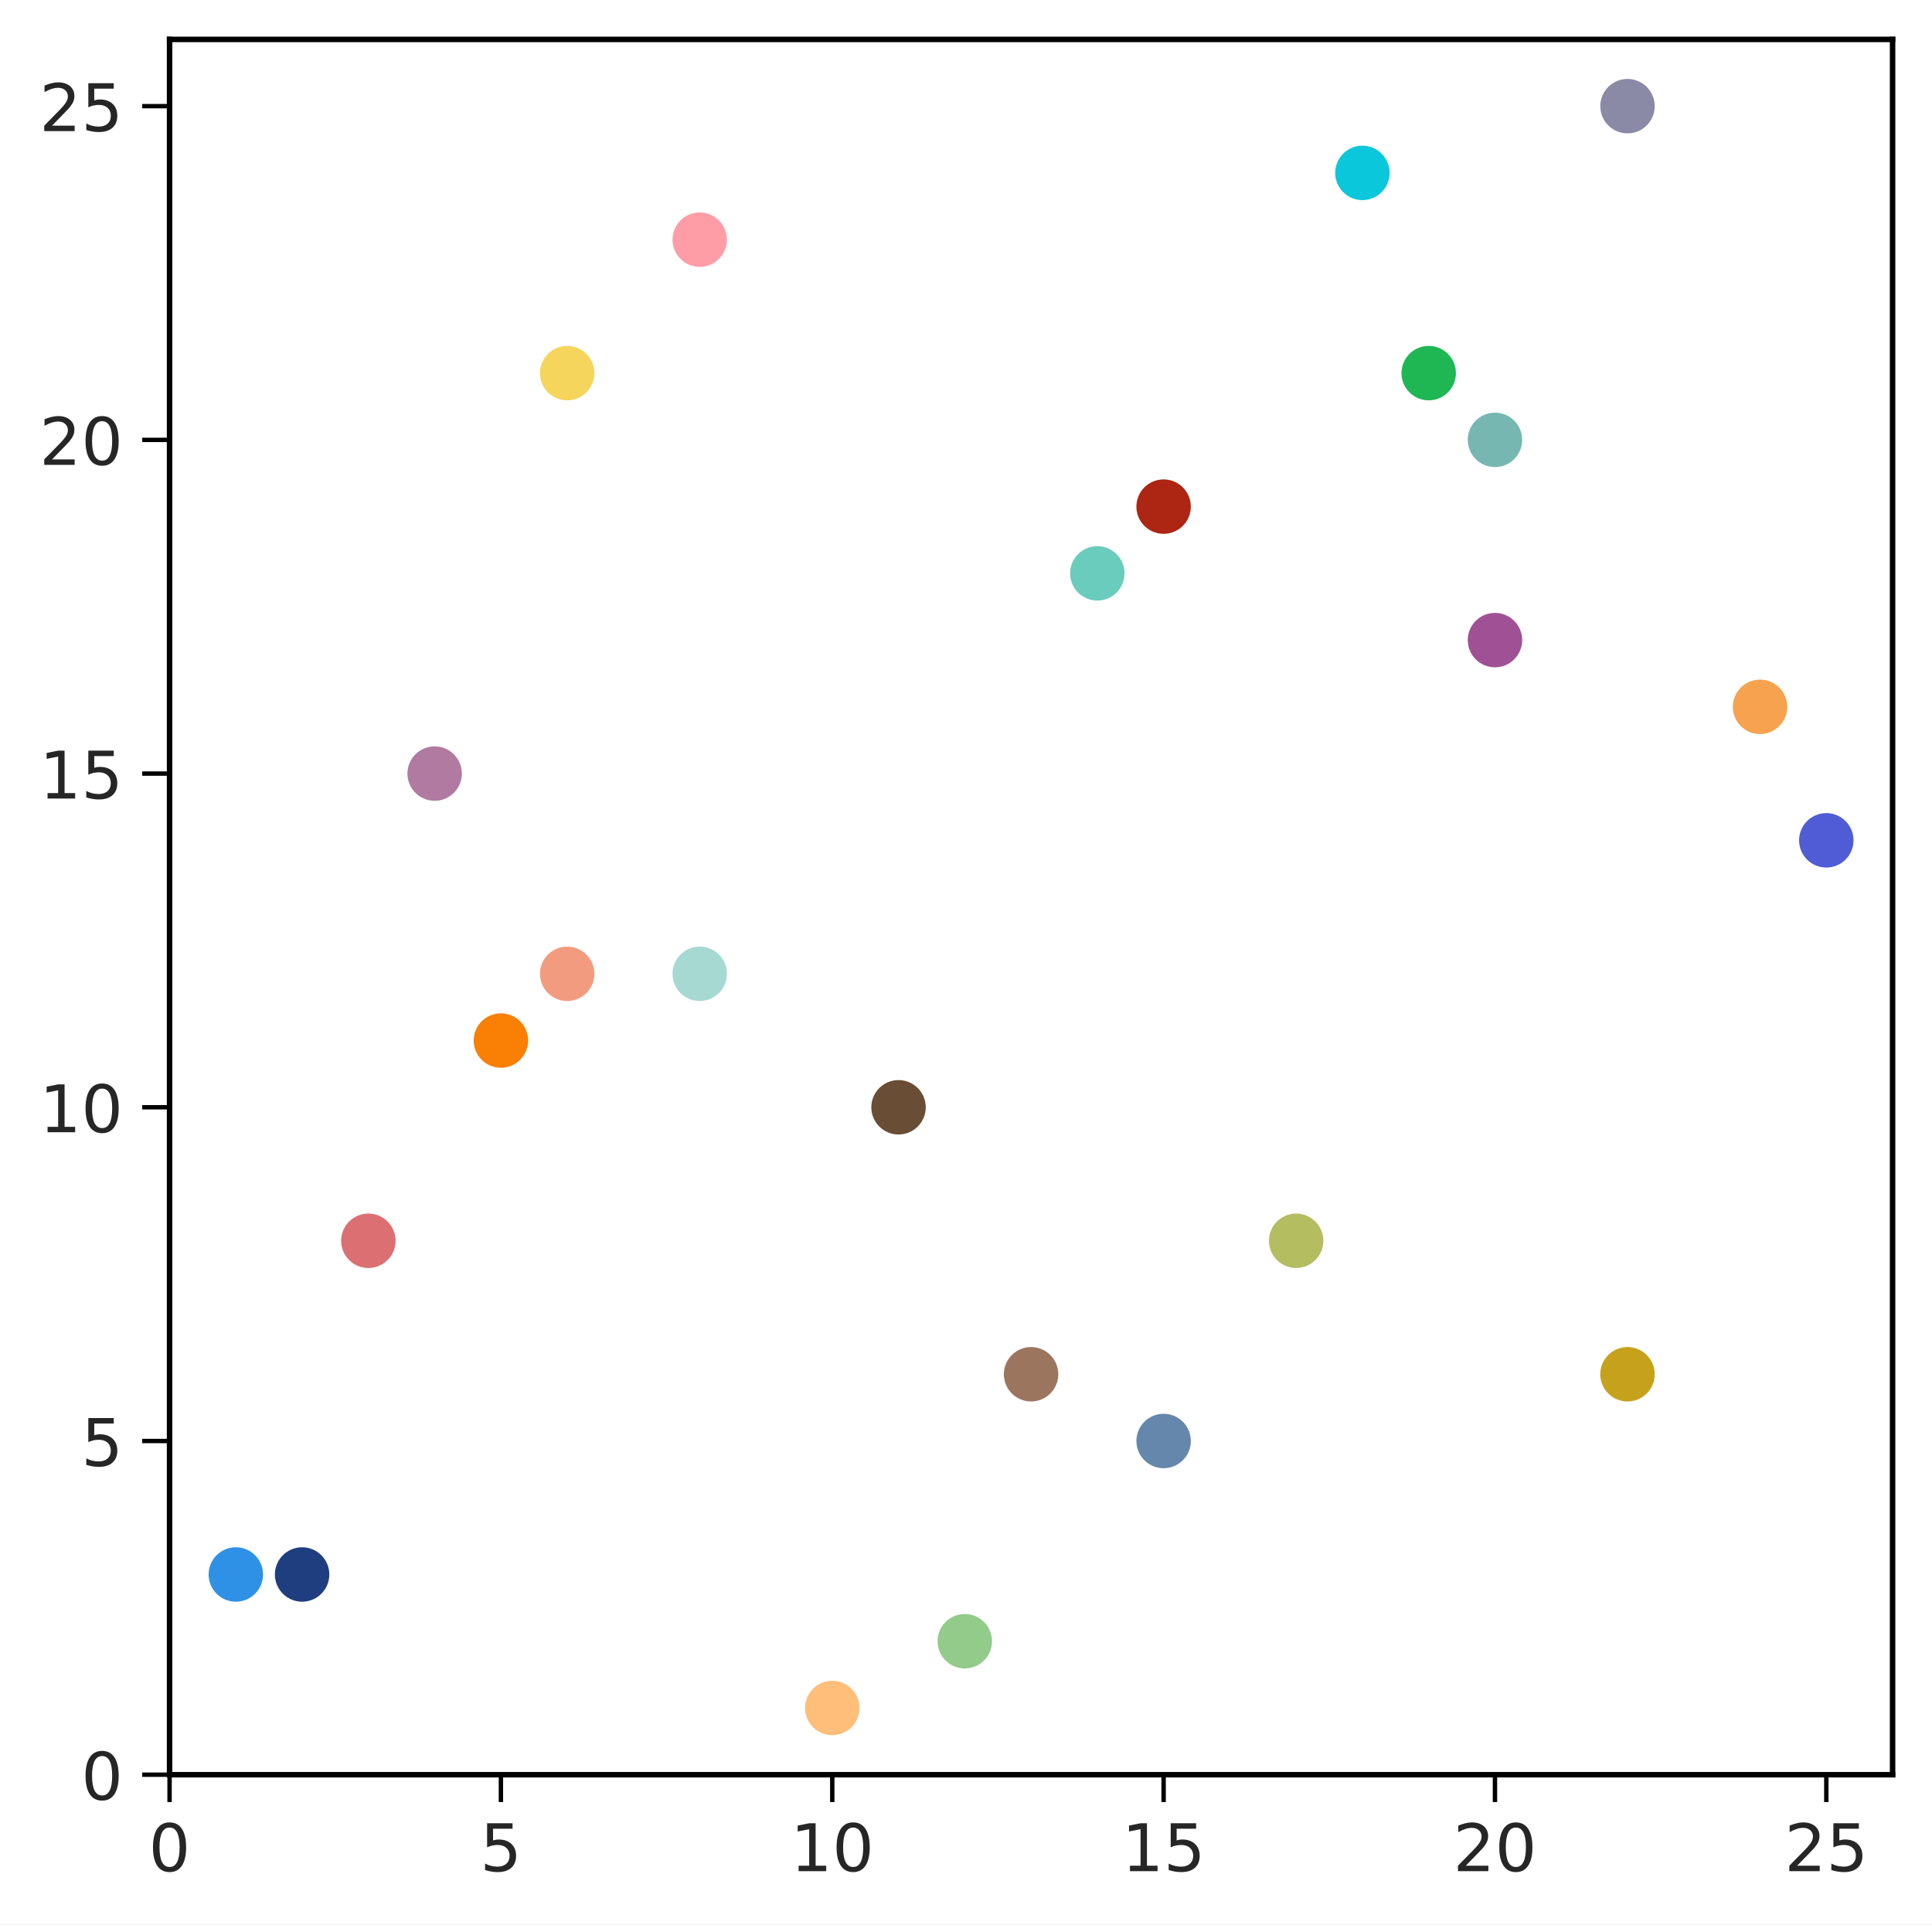
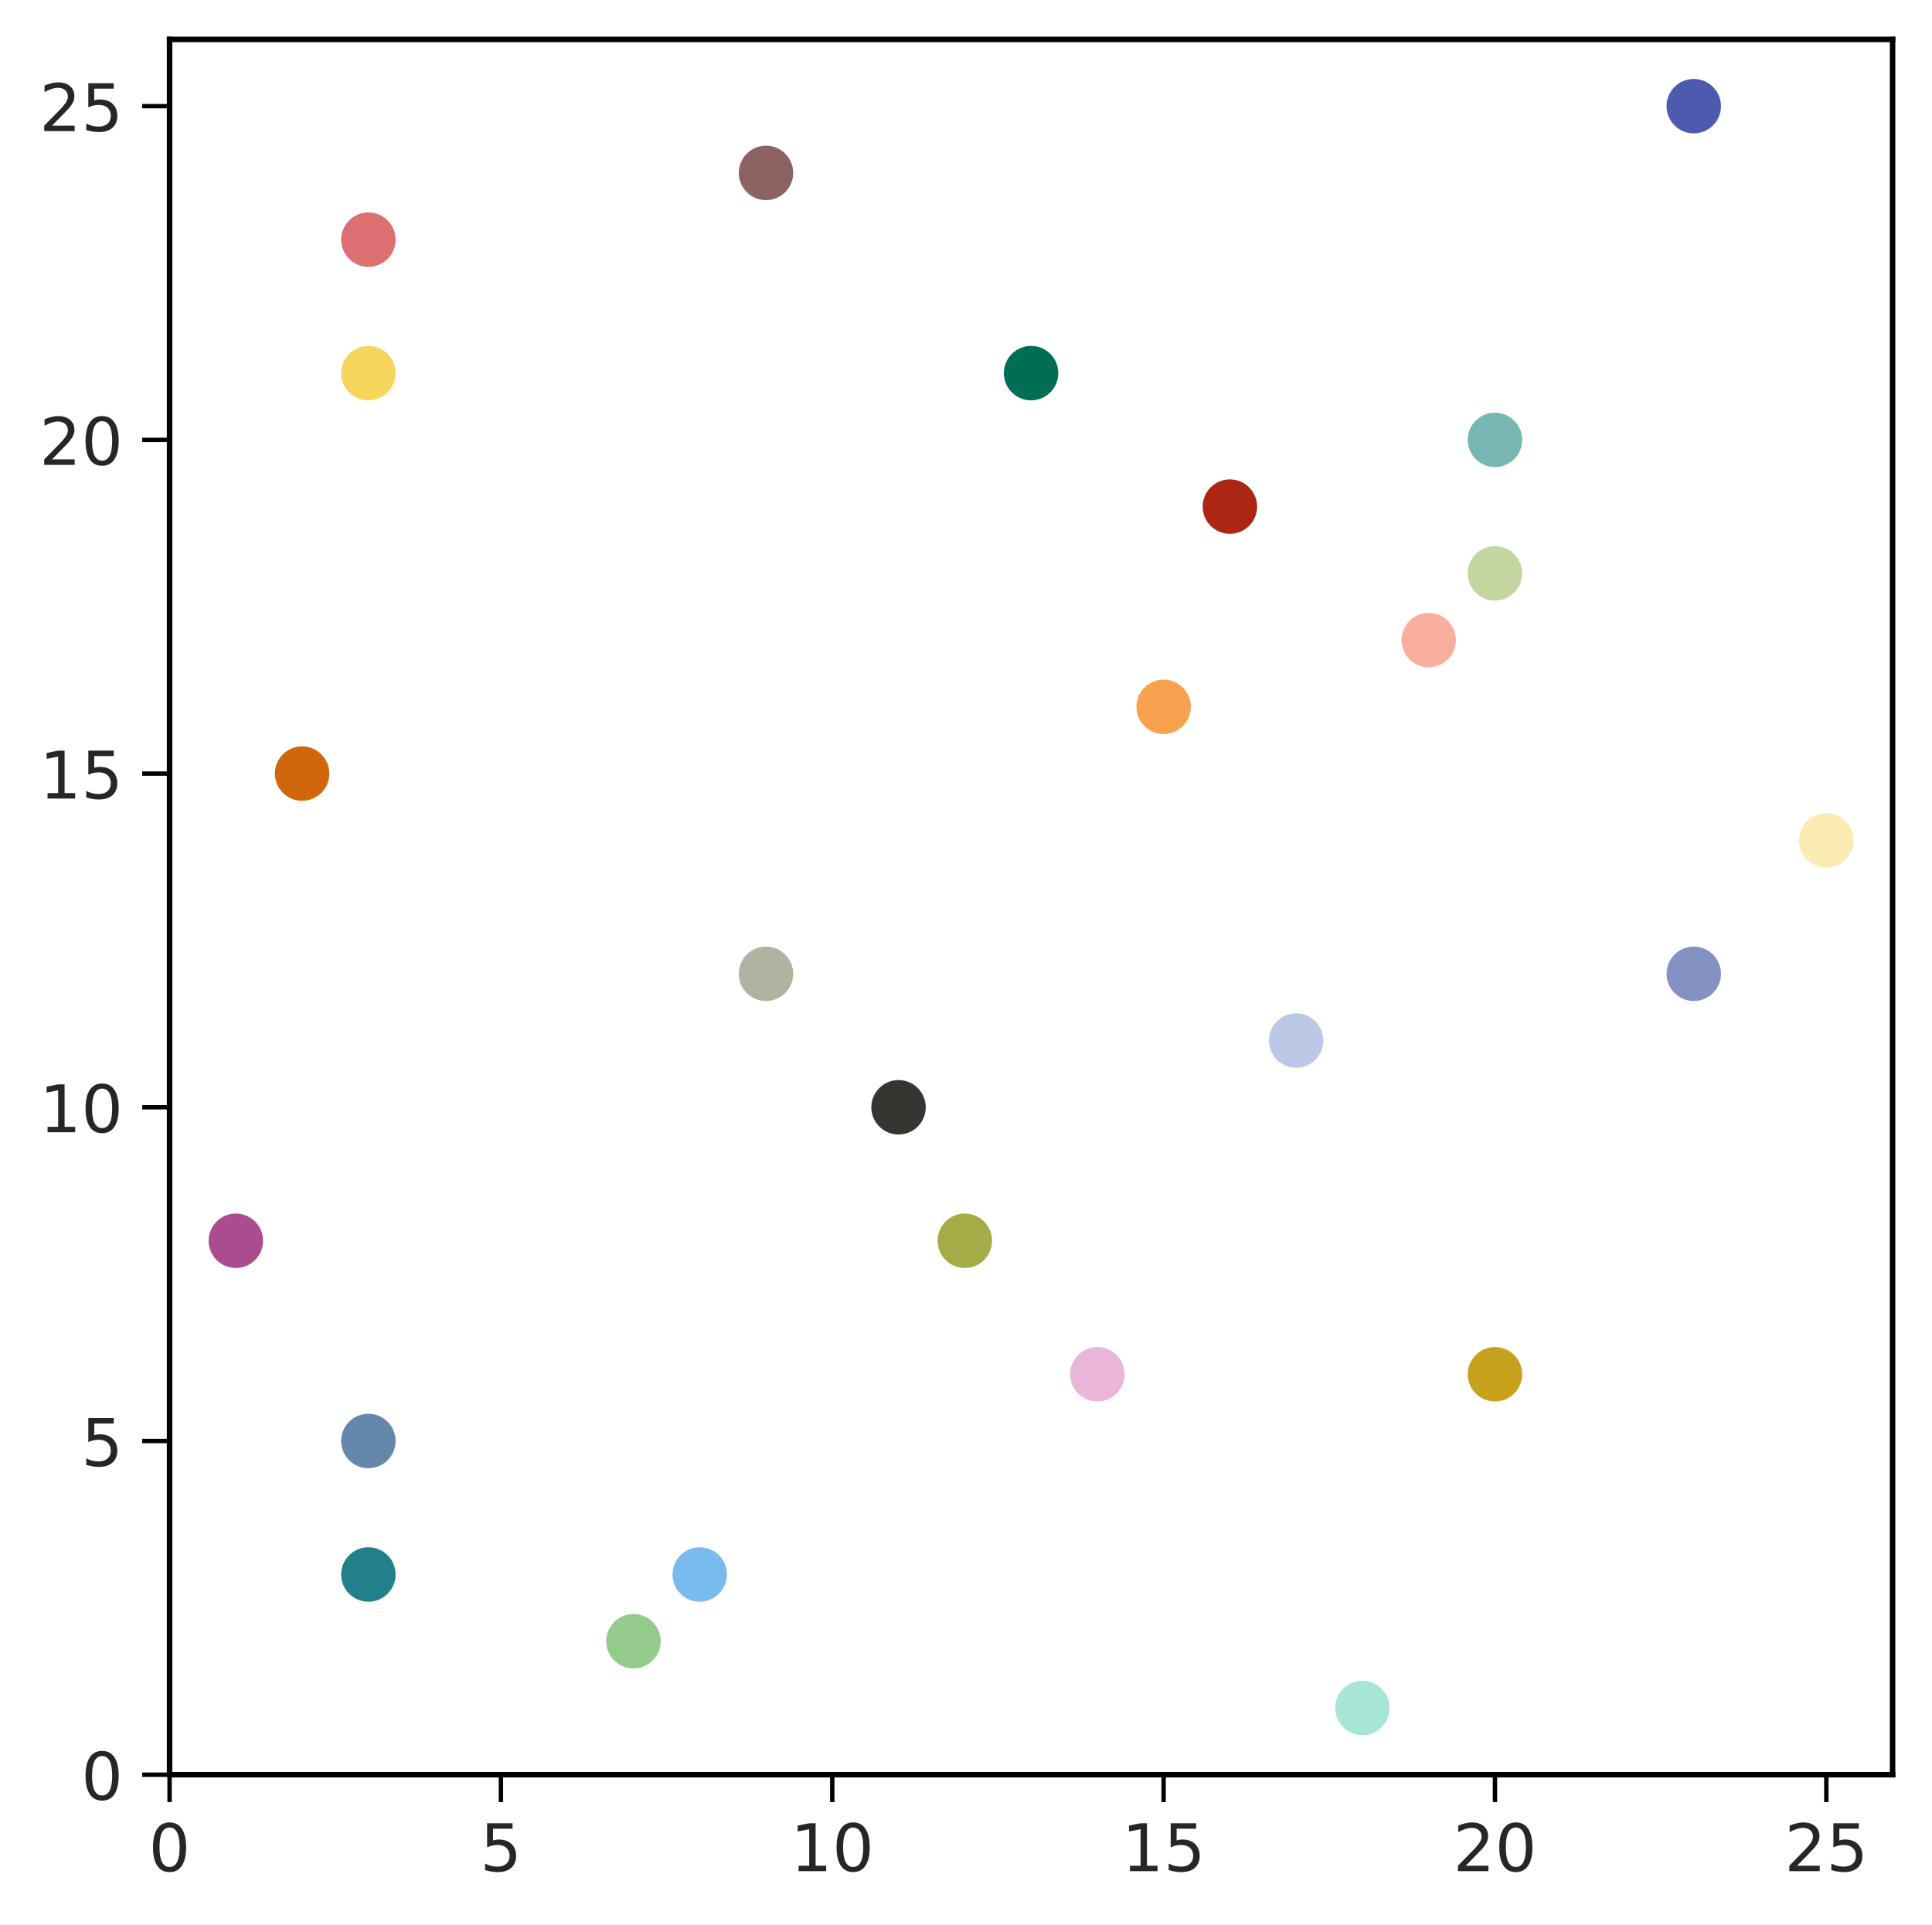
<svg xmlns="http://www.w3.org/2000/svg" xmlns:xlink="http://www.w3.org/1999/xlink" width="352.86pt" height="351.454pt" viewBox="0 0 352.86 351.454" version="1.1">
  <defs>
    <style type="text/css">*{stroke-linejoin: round; stroke-linecap: butt}</style>
  </defs>
  <g id="figure_1">
    <g id="patch_1">
      <path d="M 0 351.454  L 352.86 351.454  L 352.86 0  L 0 0  z " style="fill: #ffffff" />
    </g>
    <g id="axes_1">
      <g id="patch_2">
        <path d="M 30.97 324.14  L 345.66 324.14  L 345.66 7.2  L 30.97 7.2  z " style="fill: #ffffff" />
      </g>
      <g id="matplotlib.axis_1">
        <g id="xtick_1">
          <g id="line2d_1">
            <defs>
-               <path id="m3c205844ce" d="M 0 0  L 0 5  " style="stroke: #000000; stroke-width: 0.8" />
+               <path id="mf5a646b218" d="M 0 0  L 0 5  " style="stroke: #000000; stroke-width: 0.8" />
            </defs>
            <g>
-               <use xlink:href="#m3c205844ce" x="30.97" y="324.14" style="stroke: #000000; stroke-width: 0.8" />
+               <use xlink:href="#mf5a646b218" x="30.97" y="324.14" style="stroke: #000000; stroke-width: 0.8" />
            </g>
          </g>
          <g id="text_1">
            <g style="fill: #262626" transform="translate(27.1525 341.7581) scale(0.12 -0.12)">
              <defs>
                <path id="DejaVuSans-30" d="M 2034 4250  Q 1547 4250 1301 3770  Q 1056 3291 1056 2328  Q 1056 1369 1301 889  Q 1547 409 2034 409  Q 2525 409 2770 889  Q 3016 1369 3016 2328  Q 3016 3291 2770 3770  Q 2525 4250 2034 4250  z M 2034 4750  Q 2819 4750 3233 4129  Q 3647 3509 3647 2328  Q 3647 1150 3233 529  Q 2819 -91 2034 -91  Q 1250 -91 836 529  Q 422 1150 422 2328  Q 422 3509 836 4129  Q 1250 4750 2034 4750  z " transform="scale(0.015625)" />
              </defs>
              <use xlink:href="#DejaVuSans-30" />
            </g>
          </g>
        </g>
        <g id="xtick_2">
          <g id="line2d_2">
            <g>
-               <use xlink:href="#m3c205844ce" x="91.487" y="324.14" style="stroke: #000000; stroke-width: 0.8" />
+               <use xlink:href="#mf5a646b218" x="91.487" y="324.14" style="stroke: #000000; stroke-width: 0.8" />
            </g>
          </g>
          <g id="text_2">
            <g style="fill: #262626" transform="translate(87.66981 341.7581) scale(0.12 -0.12)">
              <defs>
                <path id="DejaVuSans-35" d="M 691 4666  L 3169 4666  L 3169 4134  L 1269 4134  L 1269 2991  Q 1406 3038 1543 3061  Q 1681 3084 1819 3084  Q 2600 3084 3056 2656  Q 3513 2228 3513 1497  Q 3513 744 3044 326  Q 2575 -91 1722 -91  Q 1428 -91 1123 -41  Q 819 9 494 109  L 494 744  Q 775 591 1075 516  Q 1375 441 1709 441  Q 2250 441 2565 725  Q 2881 1009 2881 1497  Q 2881 1984 2565 2268  Q 2250 2553 1709 2553  Q 1456 2553 1204 2497  Q 953 2441 691 2322  L 691 4666  z " transform="scale(0.015625)" />
              </defs>
              <use xlink:href="#DejaVuSans-35" />
            </g>
          </g>
        </g>
        <g id="xtick_3">
          <g id="line2d_3">
            <g>
-               <use xlink:href="#m3c205844ce" x="152.005" y="324.14" style="stroke: #000000; stroke-width: 0.8" />
+               <use xlink:href="#mf5a646b218" x="152.005" y="324.14" style="stroke: #000000; stroke-width: 0.8" />
            </g>
          </g>
          <g id="text_3">
            <g style="fill: #262626" transform="translate(144.3696 341.7581) scale(0.12 -0.12)">
              <defs>
                <path id="DejaVuSans-31" d="M 794 531  L 1825 531  L 1825 4091  L 703 3866  L 703 4441  L 1819 4666  L 2450 4666  L 2450 531  L 3481 531  L 3481 0  L 794 0  L 794 531  z " transform="scale(0.015625)" />
              </defs>
              <use xlink:href="#DejaVuSans-31" />
              <use xlink:href="#DejaVuSans-30" transform="translate(63.62305 0)" />
            </g>
          </g>
        </g>
        <g id="xtick_4">
          <g id="line2d_4">
            <g>
-               <use xlink:href="#m3c205844ce" x="212.522" y="324.14" style="stroke: #000000; stroke-width: 0.8" />
+               <use xlink:href="#mf5a646b218" x="212.522" y="324.14" style="stroke: #000000; stroke-width: 0.8" />
            </g>
          </g>
          <g id="text_4">
            <g style="fill: #262626" transform="translate(204.8869 341.7581) scale(0.12 -0.12)">
              <use xlink:href="#DejaVuSans-31" />
              <use xlink:href="#DejaVuSans-35" transform="translate(63.62305 0)" />
            </g>
          </g>
        </g>
        <g id="xtick_5">
          <g id="line2d_5">
            <g>
-               <use xlink:href="#m3c205844ce" x="273.039" y="324.14" style="stroke: #000000; stroke-width: 0.8" />
+               <use xlink:href="#mf5a646b218" x="273.039" y="324.14" style="stroke: #000000; stroke-width: 0.8" />
            </g>
          </g>
          <g id="text_5">
            <g style="fill: #262626" transform="translate(265.4042 341.7581) scale(0.12 -0.12)">
              <defs>
                <path id="DejaVuSans-32" d="M 1228 531  L 3431 531  L 3431 0  L 469 0  L 469 531  Q 828 903 1448 1529  Q 2069 2156 2228 2338  Q 2531 2678 2651 2914  Q 2772 3150 2772 3378  Q 2772 3750 2511 3984  Q 2250 4219 1831 4219  Q 1534 4219 1204 4116  Q 875 4013 500 3803  L 500 4441  Q 881 4594 1212 4672  Q 1544 4750 1819 4750  Q 2544 4750 2975 4387  Q 3406 4025 3406 3419  Q 3406 3131 3298 2873  Q 3191 2616 2906 2266  Q 2828 2175 2409 1742  Q 1991 1309 1228 531  z " transform="scale(0.015625)" />
              </defs>
              <use xlink:href="#DejaVuSans-32" />
              <use xlink:href="#DejaVuSans-30" transform="translate(63.62305 0)" />
            </g>
          </g>
        </g>
        <g id="xtick_6">
          <g id="line2d_6">
            <g>
-               <use xlink:href="#m3c205844ce" x="333.557" y="324.14" style="stroke: #000000; stroke-width: 0.8" />
+               <use xlink:href="#mf5a646b218" x="333.557" y="324.14" style="stroke: #000000; stroke-width: 0.8" />
            </g>
          </g>
          <g id="text_6">
            <g style="fill: #262626" transform="translate(325.9215 341.7581) scale(0.12 -0.12)">
              <use xlink:href="#DejaVuSans-32" />
              <use xlink:href="#DejaVuSans-35" transform="translate(63.62305 0)" />
            </g>
          </g>
        </g>
      </g>
      <g id="matplotlib.axis_2">
        <g id="ytick_1">
          <g id="line2d_7">
            <defs>
-               <path id="mda94329cf9" d="M 0 0  L -5 0  " style="stroke: #000000; stroke-width: 0.8" />
+               <path id="ma8ce82a202" d="M 0 0  L -5 0  " style="stroke: #000000; stroke-width: 0.8" />
            </defs>
            <g>
-               <use xlink:href="#mda94329cf9" x="30.97" y="324.14" style="stroke: #000000; stroke-width: 0.8" />
+               <use xlink:href="#ma8ce82a202" x="30.97" y="324.14" style="stroke: #000000; stroke-width: 0.8" />
            </g>
          </g>
          <g id="text_7">
            <g style="fill: #262626" transform="translate(14.835 328.6991) scale(0.12 -0.12)">
              <use xlink:href="#DejaVuSans-30" />
            </g>
          </g>
        </g>
        <g id="ytick_2">
          <g id="line2d_8">
            <g>
-               <use xlink:href="#mda94329cf9" x="30.97" y="263.19" style="stroke: #000000; stroke-width: 0.8" />
+               <use xlink:href="#ma8ce82a202" x="30.97" y="263.19" style="stroke: #000000; stroke-width: 0.8" />
            </g>
          </g>
          <g id="text_8">
            <g style="fill: #262626" transform="translate(14.835 267.7491) scale(0.12 -0.12)">
              <use xlink:href="#DejaVuSans-35" />
            </g>
          </g>
        </g>
        <g id="ytick_3">
          <g id="line2d_9">
            <g>
-               <use xlink:href="#mda94329cf9" x="30.97" y="202.24" style="stroke: #000000; stroke-width: 0.8" />
+               <use xlink:href="#ma8ce82a202" x="30.97" y="202.24" style="stroke: #000000; stroke-width: 0.8" />
            </g>
          </g>
          <g id="text_9">
            <g style="fill: #262626" transform="translate(7.2 206.7991) scale(0.12 -0.12)">
              <use xlink:href="#DejaVuSans-31" />
              <use xlink:href="#DejaVuSans-30" transform="translate(63.62305 0)" />
            </g>
          </g>
        </g>
        <g id="ytick_4">
          <g id="line2d_10">
            <g>
-               <use xlink:href="#mda94329cf9" x="30.97" y="141.29" style="stroke: #000000; stroke-width: 0.8" />
+               <use xlink:href="#ma8ce82a202" x="30.97" y="141.29" style="stroke: #000000; stroke-width: 0.8" />
            </g>
          </g>
          <g id="text_10">
            <g style="fill: #262626" transform="translate(7.2 145.8491) scale(0.12 -0.12)">
              <use xlink:href="#DejaVuSans-31" />
              <use xlink:href="#DejaVuSans-35" transform="translate(63.62305 0)" />
            </g>
          </g>
        </g>
        <g id="ytick_5">
          <g id="line2d_11">
            <g>
-               <use xlink:href="#mda94329cf9" x="30.97" y="80.34" style="stroke: #000000; stroke-width: 0.8" />
+               <use xlink:href="#ma8ce82a202" x="30.97" y="80.34" style="stroke: #000000; stroke-width: 0.8" />
            </g>
          </g>
          <g id="text_11">
            <g style="fill: #262626" transform="translate(7.2 84.89906) scale(0.12 -0.12)">
              <use xlink:href="#DejaVuSans-32" />
              <use xlink:href="#DejaVuSans-30" transform="translate(63.62305 0)" />
            </g>
          </g>
        </g>
        <g id="ytick_6">
          <g id="line2d_12">
            <g>
-               <use xlink:href="#mda94329cf9" x="30.97" y="19.39" style="stroke: #000000; stroke-width: 0.8" />
+               <use xlink:href="#ma8ce82a202" x="30.97" y="19.39" style="stroke: #000000; stroke-width: 0.8" />
            </g>
          </g>
          <g id="text_12">
            <g style="fill: #262626" transform="translate(7.2 23.94906) scale(0.12 -0.12)">
              <use xlink:href="#DejaVuSans-32" />
              <use xlink:href="#DejaVuSans-35" transform="translate(63.62305 0)" />
            </g>
          </g>
        </g>
      </g>
      <g id="PathCollection_1">
        <defs>
-           <path id="C0_0_3cd80a7e54" d="M 0 4.472  C 1.186 4.472 2.324 4.001 3.162 3.162  C 4.001 2.324 4.472 1.186 4.472 -0  C 4.472 -1.186 4.001 -2.324 3.162 -3.162  C 2.324 -4.001 1.186 -4.472 0 -4.472  C -1.186 -4.472 -2.324 -4.001 -3.162 -3.162  C -4.001 -2.324 -4.472 -1.186 -4.472 0  C -4.472 1.186 -4.001 2.324 -3.162 3.162  C -2.324 4.001 -1.186 4.472 0 4.472  z " />
+           <path id="C0_0_05e1dbb84c" d="M 0 4.472  C 1.186 4.472 2.324 4.001 3.162 3.162  C 4.001 2.324 4.472 1.186 4.472 -0  C 4.472 -1.186 4.001 -2.324 3.162 -3.162  C 2.324 -4.001 1.186 -4.472 0 -4.472  C -1.186 -4.472 -2.324 -4.001 -3.162 -3.162  C -4.001 -2.324 -4.472 -1.186 -4.472 0  C -4.472 1.186 -4.001 2.324 -3.162 3.162  C -2.324 4.001 -1.186 4.472 0 4.472  z " />
        </defs>
-         <g clip-path="url(#p34b7e17261)">
-           <use xlink:href="#C0_0_3cd80a7e54" x="212.522" y="92.53" style="fill: #ad2513; stroke: #ad2513" />
-         </g>
-         <g clip-path="url(#p34b7e17261)">
-           <use xlink:href="#C0_0_3cd80a7e54" x="43.073" y="287.57" style="fill: #2e91e5; stroke: #2e91e5" />
-         </g>
-         <g clip-path="url(#p34b7e17261)">
-           <use xlink:href="#C0_0_3cd80a7e54" x="79.384" y="141.29" style="fill: #b07aa1; stroke: #b07aa1" />
-         </g>
-         <g clip-path="url(#p34b7e17261)">
-           <use xlink:href="#C0_0_3cd80a7e54" x="127.798" y="43.77" style="fill: #ff9da7; stroke: #ff9da7" />
-         </g>
-         <g clip-path="url(#p34b7e17261)">
-           <use xlink:href="#C0_0_3cd80a7e54" x="248.832" y="31.58" style="fill: #0ac7dc; stroke: #0ac7dc" />
-         </g>
-         <g clip-path="url(#p34b7e17261)">
-           <use xlink:href="#C0_0_3cd80a7e54" x="273.039" y="116.91" style="fill: #a05195; stroke: #a05195" />
-         </g>
-         <g clip-path="url(#p34b7e17261)">
-           <use xlink:href="#C0_0_3cd80a7e54" x="200.418" y="104.72" style="fill: #6accbc; stroke: #6accbc" />
-         </g>
-         <g clip-path="url(#p34b7e17261)">
-           <use xlink:href="#C0_0_3cd80a7e54" x="260.936" y="68.15" style="fill: #1eb754; stroke: #1eb754" />
-         </g>
-         <g clip-path="url(#p34b7e17261)">
-           <use xlink:href="#C0_0_3cd80a7e54" x="152.005" y="311.95" style="fill: #ffbe7a; stroke: #ffbe7a" />
-         </g>
-         <g clip-path="url(#p34b7e17261)">
-           <use xlink:href="#C0_0_3cd80a7e54" x="297.246" y="19.39" style="fill: #8a89a6; stroke: #8a89a6" />
-         </g>
-         <g clip-path="url(#p34b7e17261)">
-           <use xlink:href="#C0_0_3cd80a7e54" x="127.798" y="177.86" style="fill: #a7d9d3; stroke: #a7d9d3" />
-         </g>
-         <g clip-path="url(#p34b7e17261)">
-           <use xlink:href="#C0_0_3cd80a7e54" x="91.487" y="190.05" style="fill: #f97f05; stroke: #f97f05" />
-         </g>
-         <g clip-path="url(#p34b7e17261)">
-           <use xlink:href="#C0_0_3cd80a7e54" x="273.039" y="80.34" style="fill: #76b7b2; stroke: #76b7b2" />
-         </g>
-         <g clip-path="url(#p34b7e17261)">
-           <use xlink:href="#C0_0_3cd80a7e54" x="176.212" y="299.76" style="fill: #92cb8a; stroke: #92cb8a" />
-         </g>
-         <g clip-path="url(#p34b7e17261)">
-           <use xlink:href="#C0_0_3cd80a7e54" x="55.177" y="287.57" style="fill: #1f3e80; stroke: #1f3e80" />
-         </g>
-         <g clip-path="url(#p34b7e17261)">
-           <use xlink:href="#C0_0_3cd80a7e54" x="103.591" y="68.15" style="fill: #f6d55c; stroke: #f6d55c" />
-         </g>
-         <g clip-path="url(#p34b7e17261)">
-           <use xlink:href="#C0_0_3cd80a7e54" x="164.108" y="202.24" style="fill: #694d34; stroke: #694d34" />
-         </g>
-         <g clip-path="url(#p34b7e17261)">
-           <use xlink:href="#C0_0_3cd80a7e54" x="103.591" y="177.86" style="fill: #f39b7f; stroke: #f39b7f" />
-         </g>
-         <g clip-path="url(#p34b7e17261)">
-           <use xlink:href="#C0_0_3cd80a7e54" x="188.315" y="251" style="fill: #9c755f; stroke: #9c755f" />
-         </g>
-         <g clip-path="url(#p34b7e17261)">
-           <use xlink:href="#C0_0_3cd80a7e54" x="67.28" y="226.62" style="fill: #dc6f71; stroke: #dc6f71" />
-         </g>
-         <g clip-path="url(#p34b7e17261)">
-           <use xlink:href="#C0_0_3cd80a7e54" x="321.453" y="129.1" style="fill: #f6a24f; stroke: #f6a24f" />
-         </g>
-         <g clip-path="url(#p34b7e17261)">
-           <use xlink:href="#C0_0_3cd80a7e54" x="212.522" y="263.19" style="fill: #6587ab; stroke: #6587ab" />
-         </g>
-         <g clip-path="url(#p34b7e17261)">
-           <use xlink:href="#C0_0_3cd80a7e54" x="297.246" y="251" style="fill: #c6a11b; stroke: #c6a11b" />
-         </g>
-         <g clip-path="url(#p34b7e17261)">
-           <use xlink:href="#C0_0_3cd80a7e54" x="333.557" y="153.48" style="fill: #4f5cd5; stroke: #4f5cd5" />
-         </g>
-         <g clip-path="url(#p34b7e17261)">
-           <use xlink:href="#C0_0_3cd80a7e54" x="236.729" y="226.62" style="fill: #b5bd61; stroke: #b5bd61" />
+         <g clip-path="url(#pb034ee1463)">
+           <use xlink:href="#C0_0_05e1dbb84c" x="224.625" y="92.53" style="fill: #ad2513; stroke: #ad2513" />
+         </g>
+         <g clip-path="url(#pb034ee1463)">
+           <use xlink:href="#C0_0_05e1dbb84c" x="127.798" y="287.57" style="fill: #7abbef; stroke: #7abbef" />
+         </g>
+         <g clip-path="url(#pb034ee1463)">
+           <use xlink:href="#C0_0_05e1dbb84c" x="55.177" y="141.29" style="fill: #d2660d; stroke: #d2660d" />
+         </g>
+         <g clip-path="url(#pb034ee1463)">
+           <use xlink:href="#C0_0_05e1dbb84c" x="67.28" y="43.77" style="fill: #dc6f71; stroke: #dc6f71" />
+         </g>
+         <g clip-path="url(#pb034ee1463)">
+           <use xlink:href="#C0_0_05e1dbb84c" x="139.901" y="31.58" style="fill: #8d6262; stroke: #8d6262" />
+         </g>
+         <g clip-path="url(#pb034ee1463)">
+           <use xlink:href="#C0_0_05e1dbb84c" x="260.936" y="116.91" style="fill: #faaea0; stroke: #faaea0" />
+         </g>
+         <g clip-path="url(#pb034ee1463)">
+           <use xlink:href="#C0_0_05e1dbb84c" x="273.039" y="104.72" style="fill: #c4d6a0; stroke: #c4d6a0" />
+         </g>
+         <g clip-path="url(#pb034ee1463)">
+           <use xlink:href="#C0_0_05e1dbb84c" x="188.315" y="68.15" style="fill: #006e54; stroke: #006e54" />
+         </g>
+         <g clip-path="url(#pb034ee1463)">
+           <use xlink:href="#C0_0_05e1dbb84c" x="248.832" y="311.95" style="fill: #a7e6d7; stroke: #a7e6d7" />
+         </g>
+         <g clip-path="url(#pb034ee1463)">
+           <use xlink:href="#C0_0_05e1dbb84c" x="309.35" y="19.39" style="fill: #4d5aaf; stroke: #4d5aaf" />
+         </g>
+         <g clip-path="url(#pb034ee1463)">
+           <use xlink:href="#C0_0_05e1dbb84c" x="309.35" y="177.86" style="fill: #8491c3; stroke: #8491c3" />
+         </g>
+         <g clip-path="url(#pb034ee1463)">
+           <use xlink:href="#C0_0_05e1dbb84c" x="236.729" y="190.05" style="fill: #bbc8e6; stroke: #bbc8e6" />
+         </g>
+         <g clip-path="url(#pb034ee1463)">
+           <use xlink:href="#C0_0_05e1dbb84c" x="273.039" y="80.34" style="fill: #76b7b2; stroke: #76b7b2" />
+         </g>
+         <g clip-path="url(#pb034ee1463)">
+           <use xlink:href="#C0_0_05e1dbb84c" x="115.694" y="299.76" style="fill: #92cb8a; stroke: #92cb8a" />
+         </g>
+         <g clip-path="url(#pb034ee1463)">
+           <use xlink:href="#C0_0_05e1dbb84c" x="67.28" y="287.57" style="fill: #22808b; stroke: #22808b" />
+         </g>
+         <g clip-path="url(#pb034ee1463)">
+           <use xlink:href="#C0_0_05e1dbb84c" x="67.28" y="68.15" style="fill: #f6d55c; stroke: #f6d55c" />
+         </g>
+         <g clip-path="url(#pb034ee1463)">
+           <use xlink:href="#C0_0_05e1dbb84c" x="139.901" y="177.86" style="fill: #afb39f; stroke: #afb39f" />
+         </g>
+         <g clip-path="url(#pb034ee1463)">
+           <use xlink:href="#C0_0_05e1dbb84c" x="164.108" y="202.24" style="fill: #333631; stroke: #333631" />
+         </g>
+         <g clip-path="url(#pb034ee1463)">
+           <use xlink:href="#C0_0_05e1dbb84c" x="200.418" y="251" style="fill: #e9b6da; stroke: #e9b6da" />
+         </g>
+         <g clip-path="url(#pb034ee1463)">
+           <use xlink:href="#C0_0_05e1dbb84c" x="43.073" y="226.62" style="fill: #aa4c8f; stroke: #aa4c8f" />
+         </g>
+         <g clip-path="url(#pb034ee1463)">
+           <use xlink:href="#C0_0_05e1dbb84c" x="212.522" y="129.1" style="fill: #f6a24f; stroke: #f6a24f" />
+         </g>
+         <g clip-path="url(#pb034ee1463)">
+           <use xlink:href="#C0_0_05e1dbb84c" x="67.28" y="263.19" style="fill: #6587ab; stroke: #6587ab" />
+         </g>
+         <g clip-path="url(#pb034ee1463)">
+           <use xlink:href="#C0_0_05e1dbb84c" x="333.557" y="153.48" style="fill: #fbebb2; stroke: #fbebb2" />
+         </g>
+         <g clip-path="url(#pb034ee1463)">
+           <use xlink:href="#C0_0_05e1dbb84c" x="273.039" y="251" style="fill: #c6a11b; stroke: #c6a11b" />
+         </g>
+         <g clip-path="url(#pb034ee1463)">
+           <use xlink:href="#C0_0_05e1dbb84c" x="176.212" y="226.62" style="fill: #a4ab47; stroke: #a4ab47" />
        </g>
      </g>
      <g id="patch_3">
        <path d="M 30.97 324.14  L 30.97 7.2  " style="fill: none; stroke: #000000; stroke-linejoin: miter; stroke-linecap: square" />
      </g>
      <g id="patch_4">
        <path d="M 345.66 324.14  L 345.66 7.2  " style="fill: none; stroke: #000000; stroke-linejoin: miter; stroke-linecap: square" />
      </g>
      <g id="patch_5">
        <path d="M 30.97 324.14  L 345.66 324.14  " style="fill: none; stroke: #000000; stroke-linejoin: miter; stroke-linecap: square" />
      </g>
      <g id="patch_6">
        <path d="M 30.97 7.2  L 345.66 7.2  " style="fill: none; stroke: #000000; stroke-linejoin: miter; stroke-linecap: square" />
      </g>
    </g>
  </g>
  <defs>
-     <clipPath id="p34b7e17261">
+     <clipPath id="pb034ee1463">
      <rect x="30.97" y="7.2" width="314.69" height="316.94" />
    </clipPath>
  </defs>
</svg>
